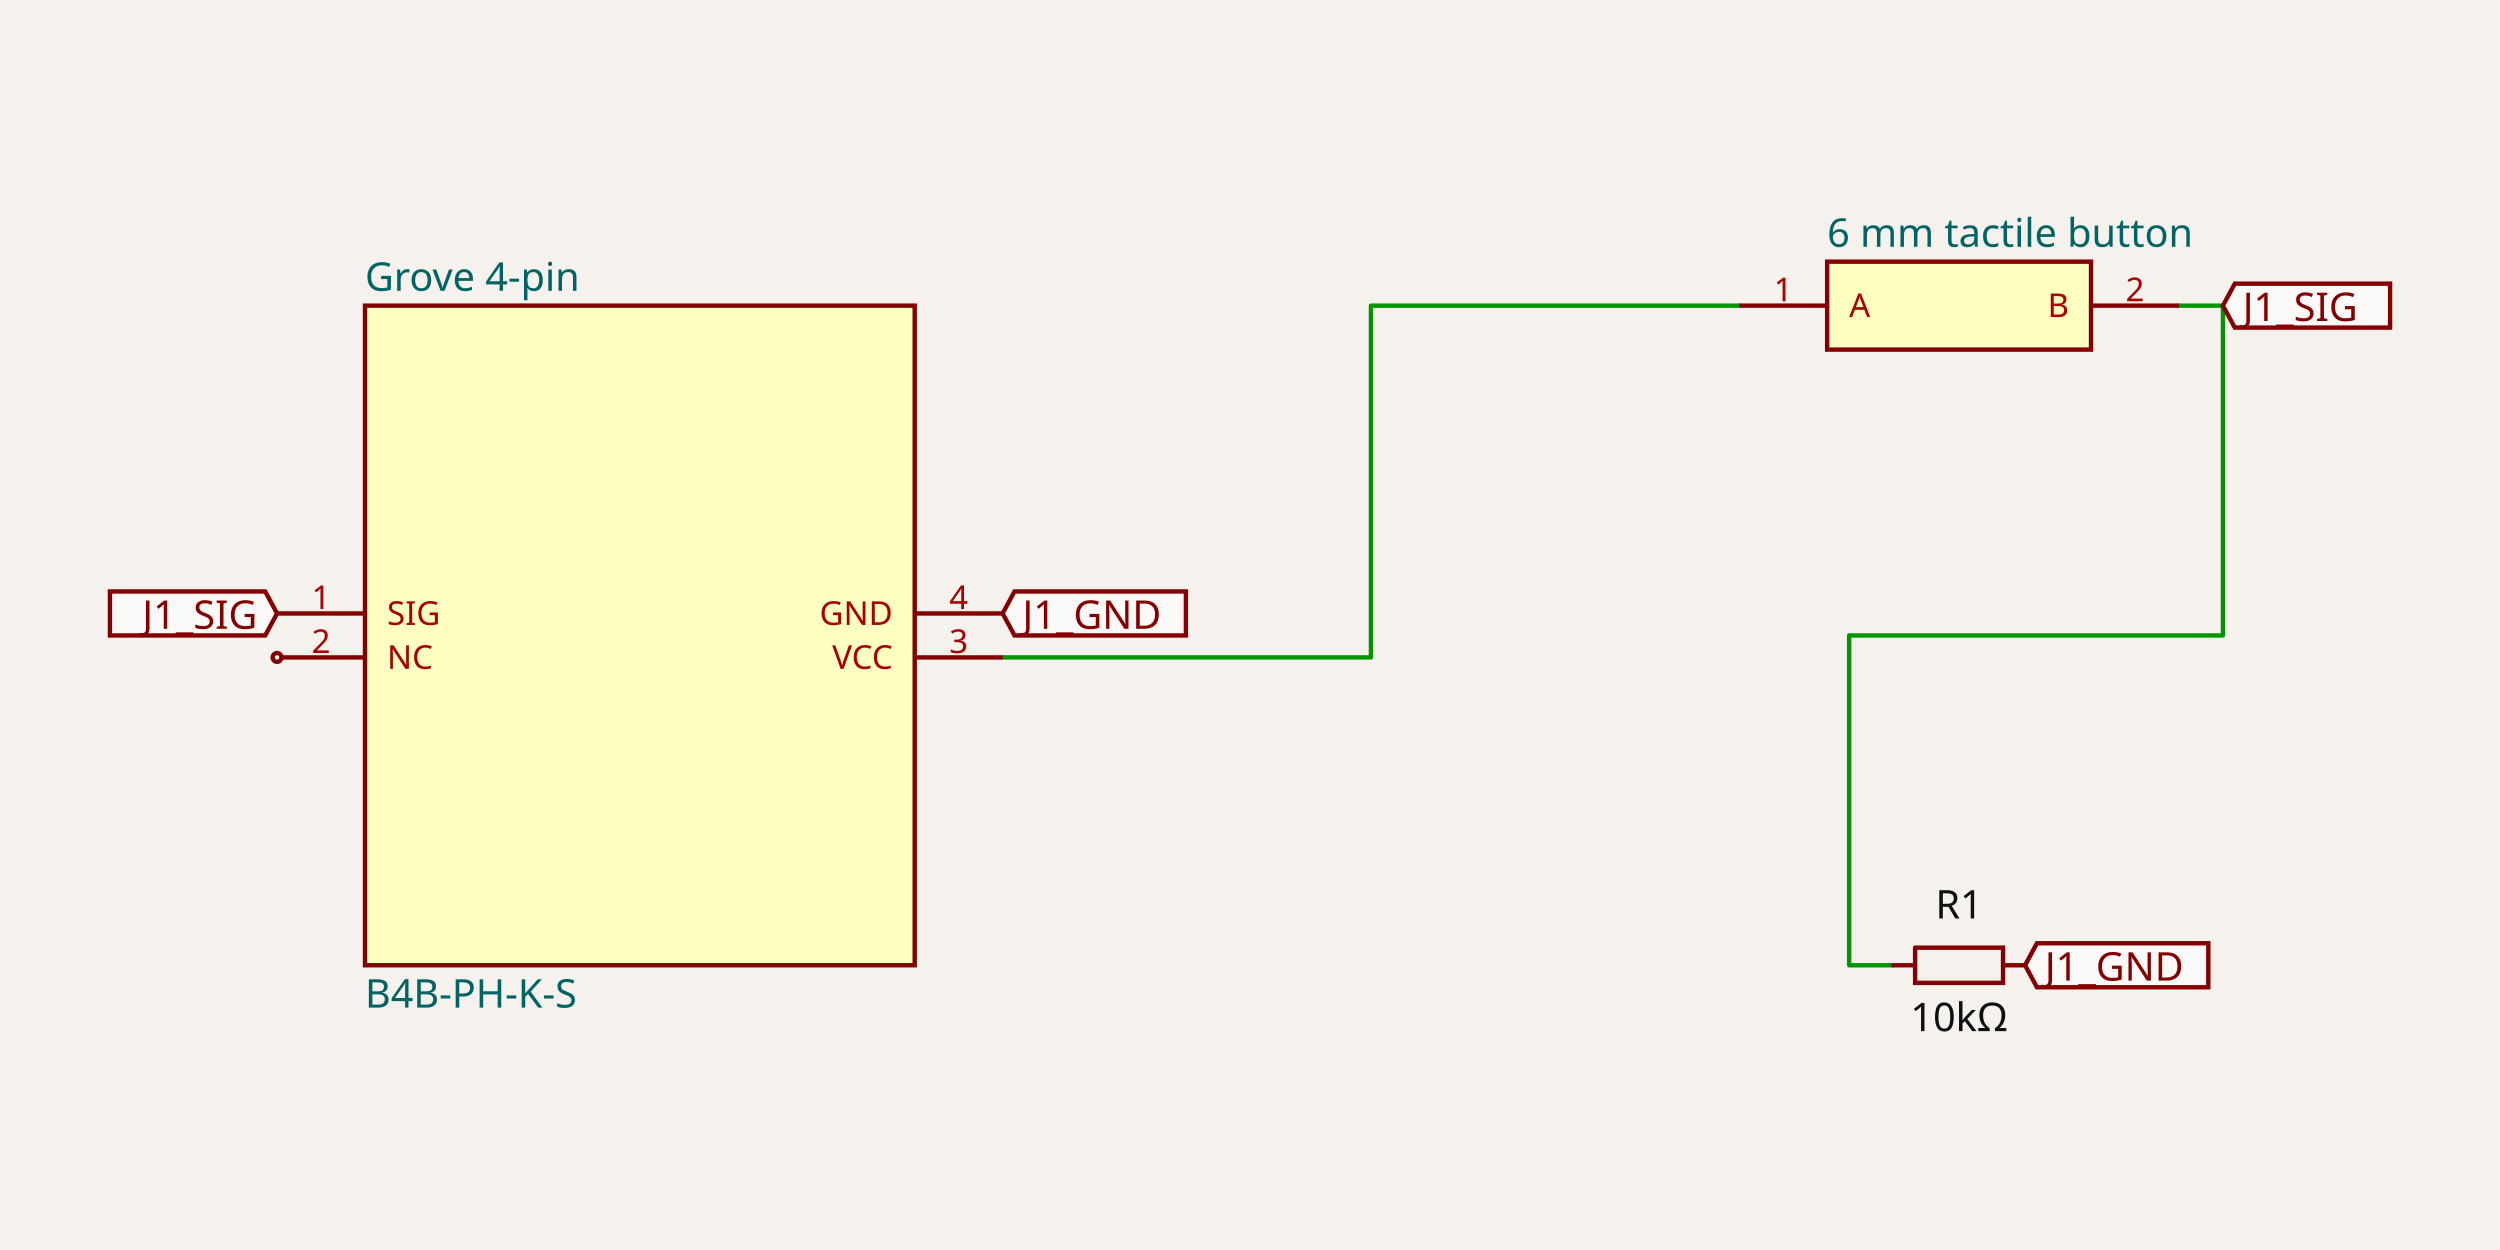
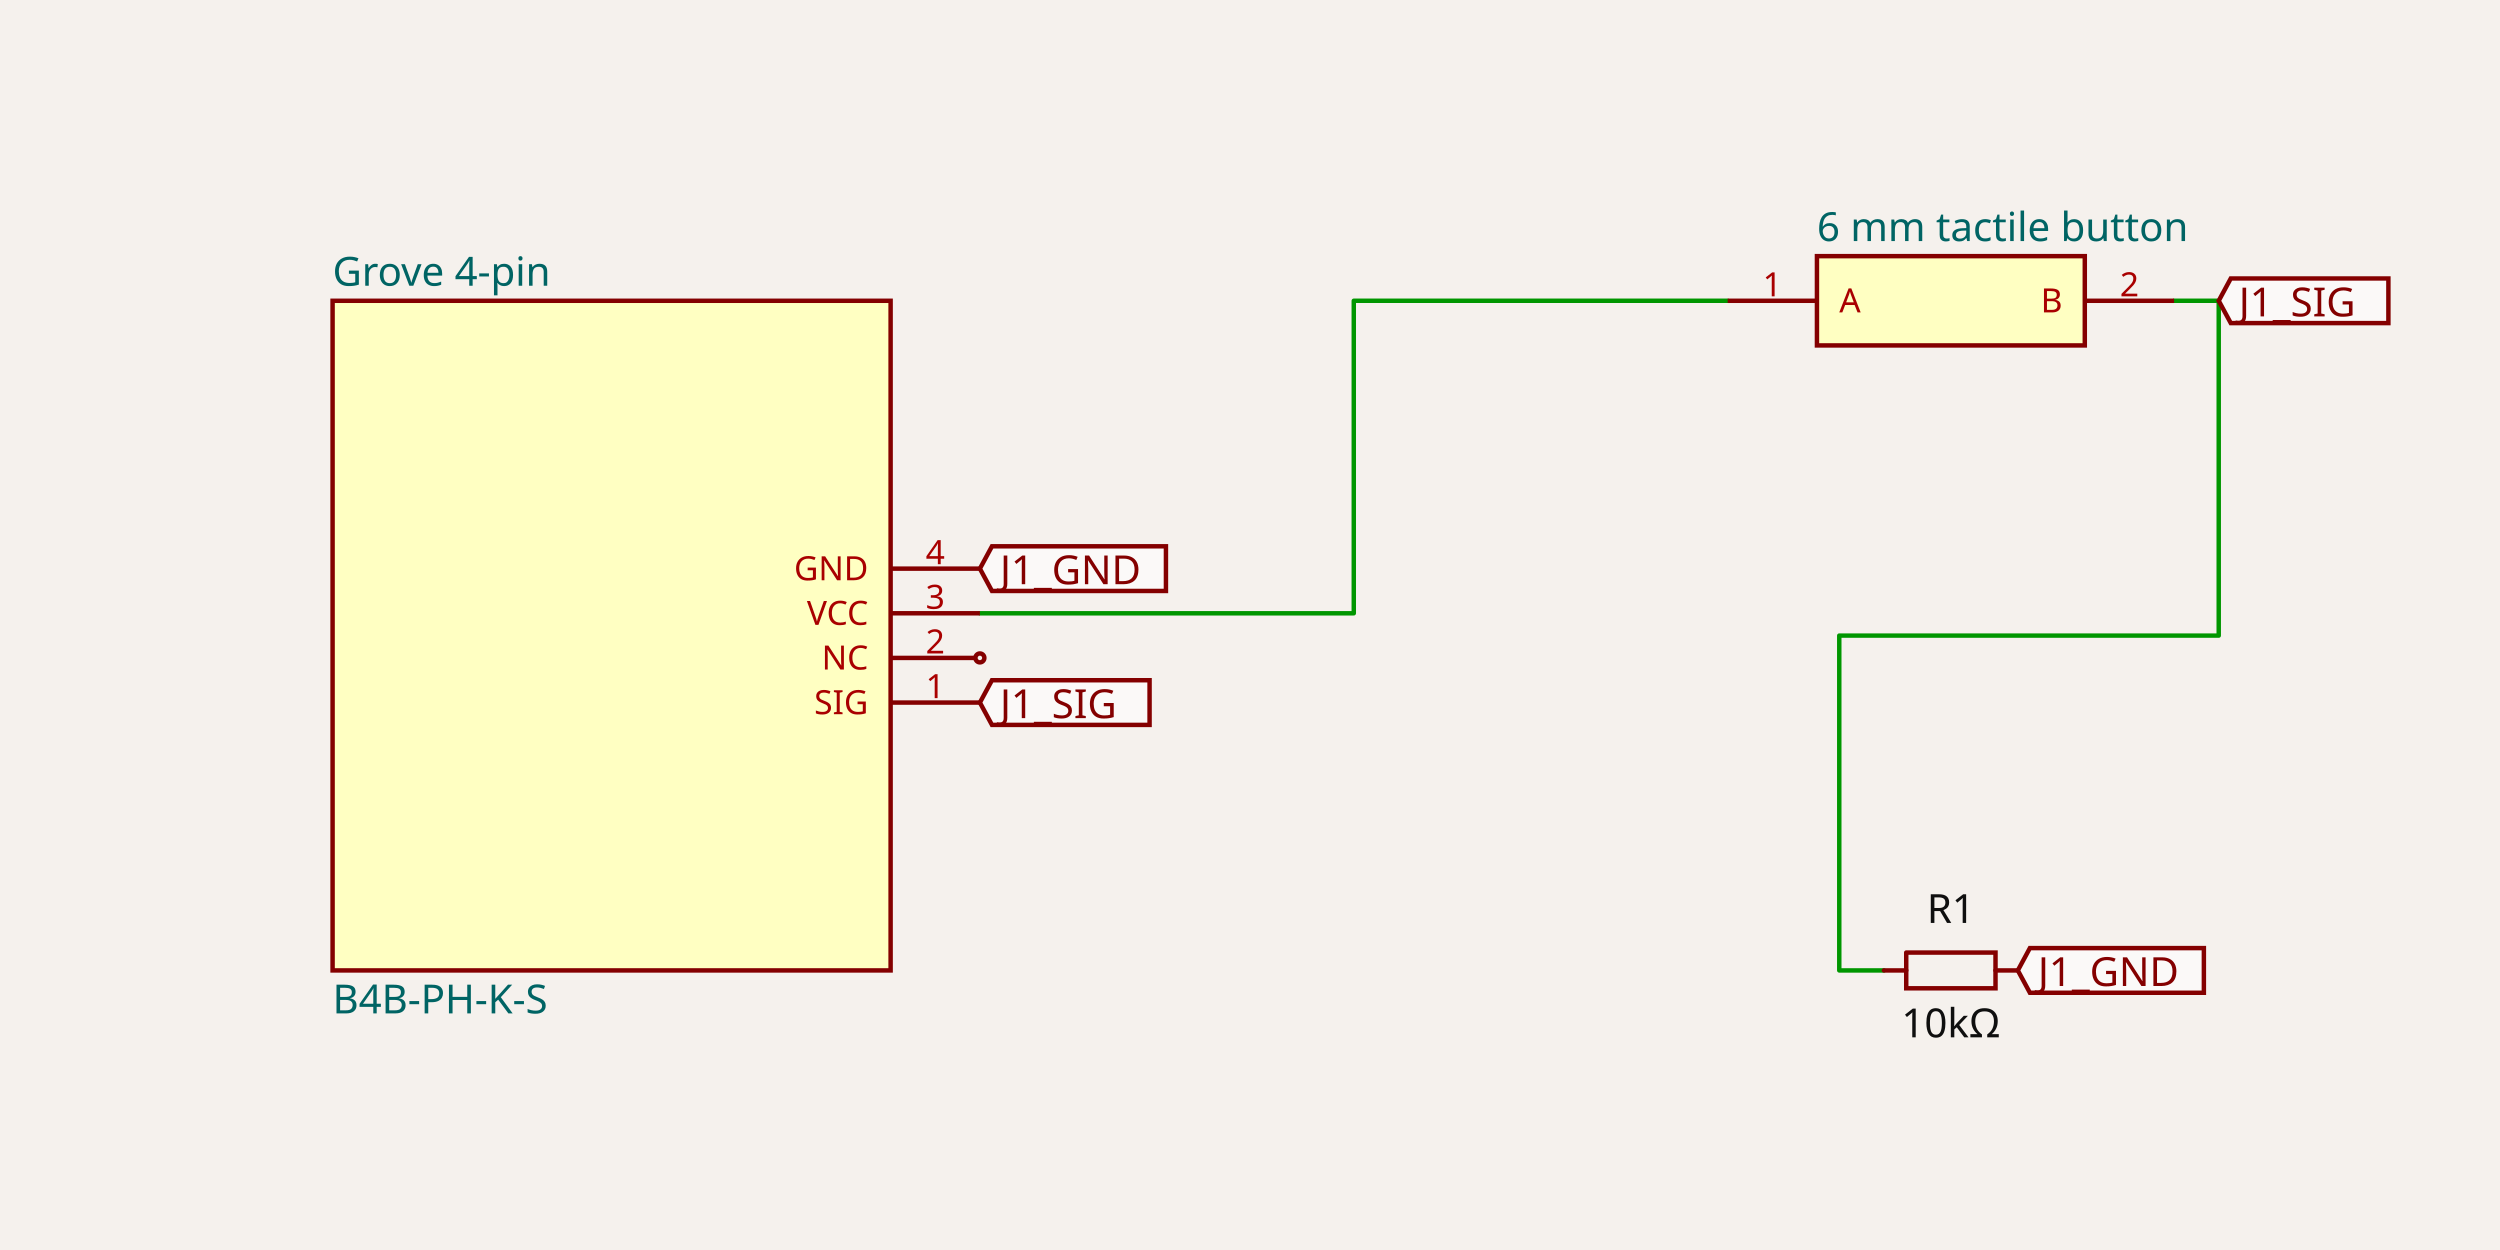
- <svg xmlns="http://www.w3.org/2000/svg" class="tscircuit-schematic" width="1200" height="600" style="background-color: rgb(245, 241, 237)" data-real-to-screen-transform="matrix(105.5384218488,0,0,-105.5384218488,834.8229886136,305.0130750378)">
+ <svg xmlns="http://www.w3.org/2000/svg" class="tscircuit-schematic" width="1200" height="600" style="background-color: rgb(245, 241, 237)" data-real-to-screen-transform="matrix(107.1415816478,0,0,-107.1415816478,829.2758419543,305.0892251283)">
  <style>
              .boundary { fill: rgb(245, 241, 237); }
              .schematic-boundary { fill: none; stroke: #fff; }
              .component { fill: none; stroke: rgb(132, 0, 0); }
              .chip { fill: rgb(255, 255, 194); stroke: rgb(132, 0, 0); }
              .component-pin { fill: none; stroke: rgb(132, 0, 0); }
              .text { font-family: sans-serif; fill: rgb(0, 150, 0); }
              .pin-number { fill: rgb(169, 0, 0); }
              .port-label { fill: rgb(0, 100, 100); }
              .component-name { fill: rgb(0, 100, 100); }
              
            </style>
  <rect class="boundary" x="0" y="0" width="1200" height="600" />
  <g class="trace sch-trace" data-layer="base" data-circuit-json-type="schematic_trace" data-schematic-trace-id="schematic_trace_0" data-subcircuit-connectivity-map-key="GroveButton_connectivity_net0">
-     <path d="M 481.269 315.567 L 658.046 315.567 L 658.046 146.705 L 834.823 146.705" class="trace-invisible-hover-outline sch-trace-hitbox" stroke="rgb(0, 150, 0)" fill="none" stroke-width="16.886px" stroke-linecap="round" opacity="0" stroke-linejoin="round" />
-     <path class="sch-trace-path" d="M 481.269 315.567 L 658.046 315.567 L 658.046 146.705 L 834.823 146.705" stroke="rgb(0, 150, 0)" fill="none" stroke-width="2.111px" stroke-linecap="round" stroke-linejoin="round" />
+     <path d="M 470.352 294.375 L 649.814 294.375 L 649.814 144.377 L 829.276 144.377" class="trace-invisible-hover-outline sch-trace-hitbox" stroke="rgb(0, 150, 0)" fill="none" stroke-width="17.143px" stroke-linecap="round" opacity="0" stroke-linejoin="round" />
+     <path class="sch-trace-path" d="M 470.352 294.375 L 649.814 294.375 L 649.814 144.377 L 829.276 144.377" stroke="rgb(0, 150, 0)" fill="none" stroke-width="2.143px" stroke-linecap="round" stroke-linejoin="round" />
  </g>
  <g class="trace sch-trace" data-layer="base" data-circuit-json-type="schematic_trace" data-schematic-trace-id="schematic_trace_1" data-subcircuit-connectivity-map-key="GroveButton_connectivity_net1">
-     <path d="M 1045.9 146.705 L 1067.008 146.705 L 1067.008 305.013 L 887.592 305.013 L 887.592 463.321 L 908.7 463.321" class="trace-invisible-hover-outline sch-trace-hitbox" stroke="rgb(0, 150, 0)" fill="none" stroke-width="16.886px" stroke-linecap="round" opacity="0" stroke-linejoin="round" />
-     <path class="sch-trace-path" d="M 1045.9 146.705 L 1067.008 146.705 L 1067.008 305.013 L 887.592 305.013 L 887.592 463.321 L 908.7 463.321" stroke="rgb(0, 150, 0)" fill="none" stroke-width="2.111px" stroke-linecap="round" stroke-linejoin="round" />
+     <path d="M 1043.559 144.377 L 1064.987 144.377 L 1064.987 305.089 L 882.847 305.089 L 882.847 465.802 L 904.275 465.802" class="trace-invisible-hover-outline sch-trace-hitbox" stroke="rgb(0, 150, 0)" fill="none" stroke-width="17.143px" stroke-linecap="round" opacity="0" stroke-linejoin="round" />
+     <path class="sch-trace-path" d="M 1043.559 144.377 L 1064.987 144.377 L 1064.987 305.089 L 882.847 305.089 L 882.847 465.802 L 904.275 465.802" stroke="rgb(0, 150, 0)" fill="none" stroke-width="2.143px" stroke-linecap="round" stroke-linejoin="round" />
  </g>
  <g class="trace-overlays sch-trace-overlays" data-layer="overlay" data-circuit-json-type="schematic_trace" data-schematic-trace-id="schematic_trace_0" data-subcircuit-connectivity-map-key="GroveButton_connectivity_net0" />
  <g class="trace-overlays sch-trace-overlays" data-layer="overlay" data-circuit-json-type="schematic_trace" data-schematic-trace-id="schematic_trace_1" data-subcircuit-connectivity-map-key="GroveButton_connectivity_net1" />
  <g class="sch-component" data-circuit-json-type="schematic_component" data-schematic-component-id="schematic_component_0">
-     <rect class="component chip sch-component-body" x="175.208" y="146.705" width="263.846" height="316.615" stroke-width="2.111px" fill="rgb(255, 255, 194)" stroke="rgb(132, 0, 0)" />
-     <rect class="component-overlay sch-component-overlay" x="175.208" y="146.705" width="263.846" height="316.615" fill="transparent" />
-     <text class="sch-text" x="175.208" y="477.041" fill="#006464" text-anchor="start" dominant-baseline="middle" font-family="sans-serif" font-size="18.997px" transform="rotate(0, 175.2079, 477.0407)">B4B-PH-K-S</text>
-     <text class="sch-text" x="175.208" y="132.985" fill="#006464" text-anchor="start" dominant-baseline="middle" font-family="sans-serif" font-size="18.997px" transform="rotate(0, 175.2079, 132.9854)">Grove 4-pin</text>
-     <line class="component-pin sch-component-pin sch-port-line" x1="175.208" y1="294.459" x2="132.992" y2="294.459" stroke-width="2.111px" />
+     <rect class="component chip sch-component-body" x="159.641" y="144.377" width="267.854" height="321.425" stroke-width="2.143px" fill="rgb(255, 255, 194)" stroke="rgb(132, 0, 0)" />
+     <rect class="component-overlay sch-component-overlay" x="159.641" y="144.377" width="267.854" height="321.425" fill="transparent" />
+     <text class="sch-text" x="159.641" y="479.73" fill="#006464" text-anchor="start" dominant-baseline="middle" font-family="sans-serif" font-size="19.285px" transform="rotate(0, 159.641, 479.73)">B4B-PH-K-S</text>
+     <text class="sch-text" x="159.641" y="130.448" fill="#006464" text-anchor="start" dominant-baseline="middle" font-family="sans-serif" font-size="19.285px" transform="rotate(0, 159.641, 130.4484)">Grove 4-pin</text>
+     <line class="component-pin sch-component-pin sch-port-line" x1="427.495" y1="337.232" x2="470.352" y2="337.232" stroke-width="2.143px" />
    <g class="sch-port" data-schematic-port-id="source_port_0">
-       <rect x="130.882" y="292.348" width="4.222" height="4.222" opacity="0" />
+       <rect x="468.209" y="335.089" width="4.286" height="4.286" opacity="0" />
    </g>
-     <text class="pin-number sch-pin-number" x="154.1" y="292.348" style="font-family: sans-serif;" fill="rgb(169, 0, 0)" text-anchor="middle" dominant-baseline="auto" font-size="15.831px" transform="">1</text>
-     <text class="pin-number sch-pin-label" x="185.762" y="294.459" style="font-family: sans-serif;" fill="rgb(169, 0, 0)" text-anchor="start" dominant-baseline="middle" font-size="15.831px" transform="">SIG</text>
-     <line class="component-pin sch-component-pin sch-port-line" x1="175.208" y1="315.567" x2="135.103" y2="315.567" stroke-width="2.111px" />
+     <text class="pin-number sch-pin-number" x="448.923" y="335.089" style="font-family: sans-serif;" fill="rgb(169, 0, 0)" text-anchor="middle" dominant-baseline="auto" font-size="16.071px" transform="">1</text>
+     <text class="pin-number sch-pin-label" x="416.781" y="337.232" style="font-family: sans-serif;" fill="rgb(169, 0, 0)" text-anchor="end" dominant-baseline="middle" font-size="16.071px" transform="">SIG</text>
+     <line class="component-pin sch-component-pin sch-port-line" x1="427.495" y1="315.803" x2="468.209" y2="315.803" stroke-width="2.143px" />
    <g class="sch-port" data-schematic-port-id="source_port_1">
-       <circle class="component-pin sch-component-pin sch-port-terminal" cx="132.992" cy="315.567" r="2.111" stroke-width="2.111px" />
-       <rect x="130.882" y="313.456" width="4.222" height="4.222" opacity="0" />
+       <circle class="component-pin sch-component-pin sch-port-terminal" cx="470.352" cy="315.803" r="2.143" stroke-width="2.143px" />
+       <rect x="468.209" y="313.661" width="4.286" height="4.286" opacity="0" />
    </g>
-     <text class="pin-number sch-pin-number" x="154.1" y="313.456" style="font-family: sans-serif;" fill="rgb(169, 0, 0)" text-anchor="middle" dominant-baseline="auto" font-size="15.831px" transform="">2</text>
-     <text class="pin-number sch-pin-label" x="185.762" y="315.567" style="font-family: sans-serif;" fill="rgb(169, 0, 0)" text-anchor="start" dominant-baseline="middle" font-size="15.831px" transform="">NC</text>
-     <line class="component-pin sch-component-pin sch-port-line" x1="439.054" y1="315.567" x2="481.269" y2="315.567" stroke-width="2.111px" />
+     <text class="pin-number sch-pin-number" x="448.923" y="313.661" style="font-family: sans-serif;" fill="rgb(169, 0, 0)" text-anchor="middle" dominant-baseline="auto" font-size="16.071px" transform="">2</text>
+     <text class="pin-number sch-pin-label" x="416.781" y="315.803" style="font-family: sans-serif;" fill="rgb(169, 0, 0)" text-anchor="end" dominant-baseline="middle" font-size="16.071px" transform="">NC</text>
+     <line class="component-pin sch-component-pin sch-port-line" x1="427.495" y1="294.375" x2="470.352" y2="294.375" stroke-width="2.143px" />
    <g class="sch-port" data-schematic-port-id="source_port_2">
-       <rect x="479.159" y="313.456" width="4.222" height="4.222" opacity="0" />
+       <rect x="468.209" y="292.232" width="4.286" height="4.286" opacity="0" />
    </g>
-     <text class="pin-number sch-pin-number" x="460.162" y="313.456" style="font-family: sans-serif;" fill="rgb(169, 0, 0)" text-anchor="middle" dominant-baseline="auto" font-size="15.831px" transform="">3</text>
-     <text class="pin-number sch-pin-label" x="428.5" y="315.567" style="font-family: sans-serif;" fill="rgb(169, 0, 0)" text-anchor="end" dominant-baseline="middle" font-size="15.831px" transform="">VCC</text>
-     <line class="component-pin sch-component-pin sch-port-line" x1="439.054" y1="294.459" x2="481.269" y2="294.459" stroke-width="2.111px" />
+     <text class="pin-number sch-pin-number" x="448.923" y="292.232" style="font-family: sans-serif;" fill="rgb(169, 0, 0)" text-anchor="middle" dominant-baseline="auto" font-size="16.071px" transform="">3</text>
+     <text class="pin-number sch-pin-label" x="416.781" y="294.375" style="font-family: sans-serif;" fill="rgb(169, 0, 0)" text-anchor="end" dominant-baseline="middle" font-size="16.071px" transform="">VCC</text>
+     <line class="component-pin sch-component-pin sch-port-line" x1="427.495" y1="272.947" x2="470.352" y2="272.947" stroke-width="2.143px" />
    <g class="sch-port" data-schematic-port-id="source_port_3">
-       <rect x="479.159" y="292.348" width="4.222" height="4.222" opacity="0" />
+       <rect x="468.209" y="270.804" width="4.286" height="4.286" opacity="0" />
    </g>
-     <text class="pin-number sch-pin-number" x="460.162" y="292.348" style="font-family: sans-serif;" fill="rgb(169, 0, 0)" text-anchor="middle" dominant-baseline="auto" font-size="15.831px" transform="">4</text>
-     <text class="pin-number sch-pin-label" x="428.5" y="294.459" style="font-family: sans-serif;" fill="rgb(169, 0, 0)" text-anchor="end" dominant-baseline="middle" font-size="15.831px" transform="">GND</text>
+     <text class="pin-number sch-pin-number" x="448.923" y="270.804" style="font-family: sans-serif;" fill="rgb(169, 0, 0)" text-anchor="middle" dominant-baseline="auto" font-size="16.071px" transform="">4</text>
+     <text class="pin-number sch-pin-label" x="416.781" y="272.947" style="font-family: sans-serif;" fill="rgb(169, 0, 0)" text-anchor="end" dominant-baseline="middle" font-size="16.071px" transform="">GND</text>
  </g>
  <g class="sch-component" data-circuit-json-type="schematic_component" data-schematic-component-id="schematic_component_1">
-     <rect class="component chip sch-component-body" x="877.038" y="125.598" width="126.646" height="42.215" stroke-width="2.111px" fill="rgb(255, 255, 194)" stroke="rgb(132, 0, 0)" />
-     <rect class="component-overlay sch-component-overlay" x="877.038" y="125.598" width="126.646" height="42.215" fill="transparent" />
-     <text class="sch-text" x="877.038" y="181.533" fill="#006464" text-anchor="start" dominant-baseline="middle" font-family="sans-serif" font-size="18.997px" transform="rotate(0, 877.0384, 181.5331)" />
-     <text class="sch-text" x="877.038" y="111.878" fill="#006464" text-anchor="start" dominant-baseline="middle" font-family="sans-serif" font-size="18.997px" transform="rotate(0, 877.0384, 111.8778)">6 mm tactile button</text>
-     <line class="component-pin sch-component-pin sch-port-line" x1="877.038" y1="146.705" x2="834.823" y2="146.705" stroke-width="2.111px" />
+     <rect class="component chip sch-component-body" x="872.132" y="122.949" width="128.57" height="42.857" stroke-width="2.143px" fill="rgb(255, 255, 194)" stroke="rgb(132, 0, 0)" />
+     <rect class="component-overlay sch-component-overlay" x="872.132" y="122.949" width="128.57" height="42.857" fill="transparent" />
+     <text class="sch-text" x="872.132" y="179.734" fill="#006464" text-anchor="start" dominant-baseline="middle" font-family="sans-serif" font-size="19.285px" transform="rotate(0, 872.1325, 179.7336)" />
+     <text class="sch-text" x="872.132" y="109.02" fill="#006464" text-anchor="start" dominant-baseline="middle" font-family="sans-serif" font-size="19.285px" transform="rotate(0, 872.1325, 109.0201)">6 mm tactile button</text>
+     <line class="component-pin sch-component-pin sch-port-line" x1="872.132" y1="144.377" x2="829.276" y2="144.377" stroke-width="2.143px" />
    <g class="sch-port" data-schematic-port-id="source_port_4">
-       <rect x="832.712" y="144.595" width="4.222" height="4.222" opacity="0" />
+       <rect x="827.133" y="142.234" width="4.286" height="4.286" opacity="0" />
    </g>
-     <text class="pin-number sch-pin-number" x="855.931" y="144.595" style="font-family: sans-serif;" fill="rgb(169, 0, 0)" text-anchor="middle" dominant-baseline="auto" font-size="15.831px" transform="">1</text>
-     <text class="pin-number sch-pin-label" x="887.592" y="146.705" style="font-family: sans-serif;" fill="rgb(169, 0, 0)" text-anchor="start" dominant-baseline="middle" font-size="15.831px" transform="">A</text>
-     <line class="component-pin sch-component-pin sch-port-line" x1="1003.684" y1="146.705" x2="1045.9" y2="146.705" stroke-width="2.111px" />
+     <text class="pin-number sch-pin-number" x="850.704" y="142.234" style="font-family: sans-serif;" fill="rgb(169, 0, 0)" text-anchor="middle" dominant-baseline="auto" font-size="16.071px" transform="">1</text>
+     <text class="pin-number sch-pin-label" x="882.847" y="144.377" style="font-family: sans-serif;" fill="rgb(169, 0, 0)" text-anchor="start" dominant-baseline="middle" font-size="16.071px" transform="">A</text>
+     <line class="component-pin sch-component-pin sch-port-line" x1="1000.702" y1="144.377" x2="1043.559" y2="144.377" stroke-width="2.143px" />
    <g class="sch-port" data-schematic-port-id="source_port_5">
-       <rect x="1043.789" y="144.595" width="4.222" height="4.222" opacity="0" />
+       <rect x="1041.416" y="142.234" width="4.286" height="4.286" opacity="0" />
    </g>
-     <text class="pin-number sch-pin-number" x="1024.792" y="144.595" style="font-family: sans-serif;" fill="rgb(169, 0, 0)" text-anchor="middle" dominant-baseline="auto" font-size="15.831px" transform="">2</text>
-     <text class="pin-number sch-pin-label" x="993.131" y="146.705" style="font-family: sans-serif;" fill="rgb(169, 0, 0)" text-anchor="end" dominant-baseline="middle" font-size="15.831px" transform="">B</text>
+     <text class="pin-number sch-pin-number" x="1022.131" y="142.234" style="font-family: sans-serif;" fill="rgb(169, 0, 0)" text-anchor="middle" dominant-baseline="auto" font-size="16.071px" transform="">2</text>
+     <text class="pin-number sch-pin-label" x="989.988" y="144.377" style="font-family: sans-serif;" fill="rgb(169, 0, 0)" text-anchor="end" dominant-baseline="middle" font-size="16.071px" transform="">B</text>
  </g>
  <g class="sch-component" data-circuit-json-type="schematic_component" data-schematic-component-id="schematic_component_2">
-     <rect class="component-overlay sch-component-overlay" x="908.7" y="454.88" width="63.323" height="16.882" fill="transparent" />
-     <path class="sch-component-symbol-path" d="M 908.7 463.321 L 919.256 463.321" stroke="rgb(132, 0, 0)" fill="none" stroke-width="2.111px" stroke-linecap="round" />
-     <path class="sch-component-symbol-path" d="M 961.467 463.321 L 972.023 463.321" stroke="rgb(132, 0, 0)" fill="none" stroke-width="2.111px" stroke-linecap="round" />
-     <path class="sch-component-symbol-path" d="M 919.256 454.88 L 961.467 454.88 L 961.467 471.762 L 919.256 471.762 L 919.256 454.88" stroke="rgb(132, 0, 0)" fill="none" stroke-width="2.111px" stroke-linecap="round" />
-     <text class="sch-component-name sch-component-text" x="940.361" y="446.435" stroke="rgb(245, 241, 237)" stroke-width="2.111px" paint-order="stroke" fill="rgb(15, 15, 15)" font-family="sans-serif" text-anchor="middle" dominant-baseline="ideographic" font-size="18.997px">R1</text>
-     <text class="sch-component-text" x="940.361" y="480.207" fill="rgb(15, 15, 15)" font-family="sans-serif" text-anchor="middle" dominant-baseline="hanging" font-size="18.997px">10kΩ</text>
+     <rect class="component-overlay sch-component-overlay" x="904.275" y="457.232" width="64.285" height="17.138" fill="transparent" />
+     <path class="sch-component-symbol-path" d="M 904.275 465.802 L 914.991 465.802" stroke="rgb(132, 0, 0)" fill="none" stroke-width="2.143px" stroke-linecap="round" />
+     <path class="sch-component-symbol-path" d="M 957.844 465.802 L 968.56 465.802" stroke="rgb(132, 0, 0)" fill="none" stroke-width="2.143px" stroke-linecap="round" />
+     <path class="sch-component-symbol-path" d="M 914.991 457.232 L 957.844 457.232 L 957.844 474.371 L 914.991 474.371 L 914.991 457.232" stroke="rgb(132, 0, 0)" fill="none" stroke-width="2.143px" stroke-linecap="round" />
+     <text class="sch-component-name sch-component-text" x="936.417" y="448.659" stroke="rgb(245, 241, 237)" stroke-width="2.143px" paint-order="stroke" fill="rgb(15, 15, 15)" font-family="sans-serif" text-anchor="middle" dominant-baseline="ideographic" font-size="19.285px">R1</text>
+     <text class="sch-component-text" x="936.417" y="482.944" fill="rgb(15, 15, 15)" font-family="sans-serif" text-anchor="middle" dominant-baseline="hanging" font-size="19.285px">10kΩ</text>
  </g>
  <g class="schematic-port-hover sch-port-hover" data-schematic-port-id="source_port_0">
-     <circle cx="132.992" cy="294.459" r="4.222" fill="red" opacity="0" />
+     <circle cx="470.352" cy="337.232" r="4.286" fill="red" opacity="0" />
  </g>
  <g class="schematic-port-hover sch-port-hover" data-schematic-port-id="source_port_1">
-     <circle cx="132.992" cy="315.567" r="4.222" fill="red" opacity="0" />
+     <circle cx="470.352" cy="315.803" r="4.286" fill="red" opacity="0" />
  </g>
  <g class="schematic-port-hover sch-port-hover" data-schematic-port-id="source_port_2">
-     <circle cx="481.269" cy="315.567" r="4.222" fill="red" opacity="0" />
+     <circle cx="470.352" cy="294.375" r="4.286" fill="red" opacity="0" />
  </g>
  <g class="schematic-port-hover sch-port-hover" data-schematic-port-id="source_port_3">
-     <circle cx="481.269" cy="294.459" r="4.222" fill="red" opacity="0" />
+     <circle cx="470.352" cy="272.947" r="4.286" fill="red" opacity="0" />
  </g>
  <g class="schematic-port-hover sch-port-hover" data-schematic-port-id="source_port_4">
-     <circle cx="834.823" cy="146.705" r="4.222" fill="red" opacity="0" />
+     <circle cx="829.276" cy="144.377" r="4.286" fill="red" opacity="0" />
  </g>
  <g class="schematic-port-hover sch-port-hover" data-schematic-port-id="source_port_5">
-     <circle cx="1045.9" cy="146.705" r="4.222" fill="red" opacity="0" />
+     <circle cx="1043.559" cy="144.377" r="4.286" fill="red" opacity="0" />
  </g>
  <g class="schematic-port-hover sch-port-hover" data-schematic-port-id="source_port_6">
-     <circle cx="908.7" cy="463.321" r="4.222" fill="red" opacity="0" />
+     <circle cx="904.275" cy="465.802" r="4.286" fill="red" opacity="0" />
  </g>
  <g class="schematic-port-hover sch-port-hover" data-schematic-port-id="source_port_7">
-     <circle cx="972.023" cy="463.321" r="4.222" fill="red" opacity="0" />
+     <circle cx="968.56" cy="465.802" r="4.286" fill="red" opacity="0" />
  </g>
-   <path class="net-label sch-net-label" data-circuit-json-type="schematic_net_label" data-schematic-net-label-id="schematic_net_label_0" d="     M 1067.008,146.705     L 1072.707,136.152     L 1147.231,136.152     L 1147.231,157.259     L 1072.707,157.259     Z   " fill="rgba(255, 255, 255, 0.6)" stroke="rgb(132, 0, 0)" stroke-width="2.111px" />
-   <text class="net-label-text sch-net-label-text" data-circuit-json-type="schematic_net_label" data-schematic-net-label-id="schematic_net_label_0" x="1076.506" y="146.705" fill="rgb(132, 0, 0)" text-anchor="start" dominant-baseline="central" font-family="sans-serif" font-variant-numeric="tabular-nums" font-size="18.997px" transform="">J1_SIG</text>
-   <path class="net-label sch-net-label" data-circuit-json-type="schematic_net_label" data-schematic-net-label-id="schematic_net_label_1" d="     M 132.992,294.459     L 127.293,305.013     L 52.769,305.013     L 52.769,283.905     L 127.293,283.905     Z   " fill="rgba(255, 255, 255, 0.6)" stroke="rgb(132, 0, 0)" stroke-width="2.111px" />
-   <text class="net-label-text sch-net-label-text" data-circuit-json-type="schematic_net_label" data-schematic-net-label-id="schematic_net_label_1" x="123.494" y="294.459" fill="rgb(132, 0, 0)" text-anchor="end" dominant-baseline="central" font-family="sans-serif" font-variant-numeric="tabular-nums" font-size="18.997px" transform="">J1_SIG</text>
-   <path class="net-label sch-net-label" data-circuit-json-type="schematic_net_label" data-schematic-net-label-id="schematic_net_label_2" d="     M 972.023,463.321     L 977.722,452.767     L 1059.986,452.767     L 1059.986,473.875     L 977.722,473.875     Z   " fill="rgba(255, 255, 255, 0.6)" stroke="rgb(132, 0, 0)" stroke-width="2.111px" />
-   <text class="net-label-text sch-net-label-text" data-circuit-json-type="schematic_net_label" data-schematic-net-label-id="schematic_net_label_2" x="981.521" y="463.321" fill="rgb(132, 0, 0)" text-anchor="start" dominant-baseline="central" font-family="sans-serif" font-variant-numeric="tabular-nums" font-size="18.997px" transform="">J1_GND</text>
-   <path class="net-label sch-net-label" data-circuit-json-type="schematic_net_label" data-schematic-net-label-id="schematic_net_label_3" d="     M 481.269,294.459     L 486.968,283.905     L 569.232,283.905     L 569.232,305.013     L 486.968,305.013     Z   " fill="rgba(255, 255, 255, 0.6)" stroke="rgb(132, 0, 0)" stroke-width="2.111px" />
-   <text class="net-label-text sch-net-label-text" data-circuit-json-type="schematic_net_label" data-schematic-net-label-id="schematic_net_label_3" x="490.768" y="294.459" fill="rgb(132, 0, 0)" text-anchor="start" dominant-baseline="central" font-family="sans-serif" font-variant-numeric="tabular-nums" font-size="18.997px" transform="">J1_GND</text>
+   <path class="net-label sch-net-label" data-circuit-json-type="schematic_net_label" data-schematic-net-label-id="schematic_net_label_0" d="     M 1064.987,144.377     L 1070.773,133.663     L 1146.429,133.663     L 1146.429,155.091     L 1070.773,155.091     Z   " fill="rgba(255, 255, 255, 0.6)" stroke="rgb(132, 0, 0)" stroke-width="2.143px" />
+   <text class="net-label-text sch-net-label-text" data-circuit-json-type="schematic_net_label" data-schematic-net-label-id="schematic_net_label_0" x="1074.63" y="144.377" fill="rgb(132, 0, 0)" text-anchor="start" dominant-baseline="central" font-family="sans-serif" font-variant-numeric="tabular-nums" font-size="19.285px" transform="">J1_SIG</text>
+   <path class="net-label sch-net-label" data-circuit-json-type="schematic_net_label" data-schematic-net-label-id="schematic_net_label_1" d="     M 470.352,337.232     L 476.137,326.518     L 551.793,326.518     L 551.793,347.946     L 476.137,347.946     Z   " fill="rgba(255, 255, 255, 0.6)" stroke="rgb(132, 0, 0)" stroke-width="2.143px" />
+   <text class="net-label-text sch-net-label-text" data-circuit-json-type="schematic_net_label" data-schematic-net-label-id="schematic_net_label_1" x="479.994" y="337.232" fill="rgb(132, 0, 0)" text-anchor="start" dominant-baseline="central" font-family="sans-serif" font-variant-numeric="tabular-nums" font-size="19.285px" transform="">J1_SIG</text>
+   <path class="net-label sch-net-label" data-circuit-json-type="schematic_net_label" data-schematic-net-label-id="schematic_net_label_2" d="     M 968.56,465.802     L 974.346,455.087     L 1057.859,455.087     L 1057.859,476.516     L 974.346,476.516     Z   " fill="rgba(255, 255, 255, 0.6)" stroke="rgb(132, 0, 0)" stroke-width="2.143px" />
+   <text class="net-label-text sch-net-label-text" data-circuit-json-type="schematic_net_label" data-schematic-net-label-id="schematic_net_label_2" x="978.203" y="465.802" fill="rgb(132, 0, 0)" text-anchor="start" dominant-baseline="central" font-family="sans-serif" font-variant-numeric="tabular-nums" font-size="19.285px" transform="">J1_GND</text>
+   <path class="net-label sch-net-label" data-circuit-json-type="schematic_net_label" data-schematic-net-label-id="schematic_net_label_3" d="     M 470.352,272.947     L 476.137,262.233     L 559.65,262.233     L 559.65,283.661     L 476.137,283.661     Z   " fill="rgba(255, 255, 255, 0.6)" stroke="rgb(132, 0, 0)" stroke-width="2.143px" />
+   <text class="net-label-text sch-net-label-text" data-circuit-json-type="schematic_net_label" data-schematic-net-label-id="schematic_net_label_3" x="479.994" y="272.947" fill="rgb(132, 0, 0)" text-anchor="start" dominant-baseline="central" font-family="sans-serif" font-variant-numeric="tabular-nums" font-size="19.285px" transform="">J1_GND</text>
</svg>
